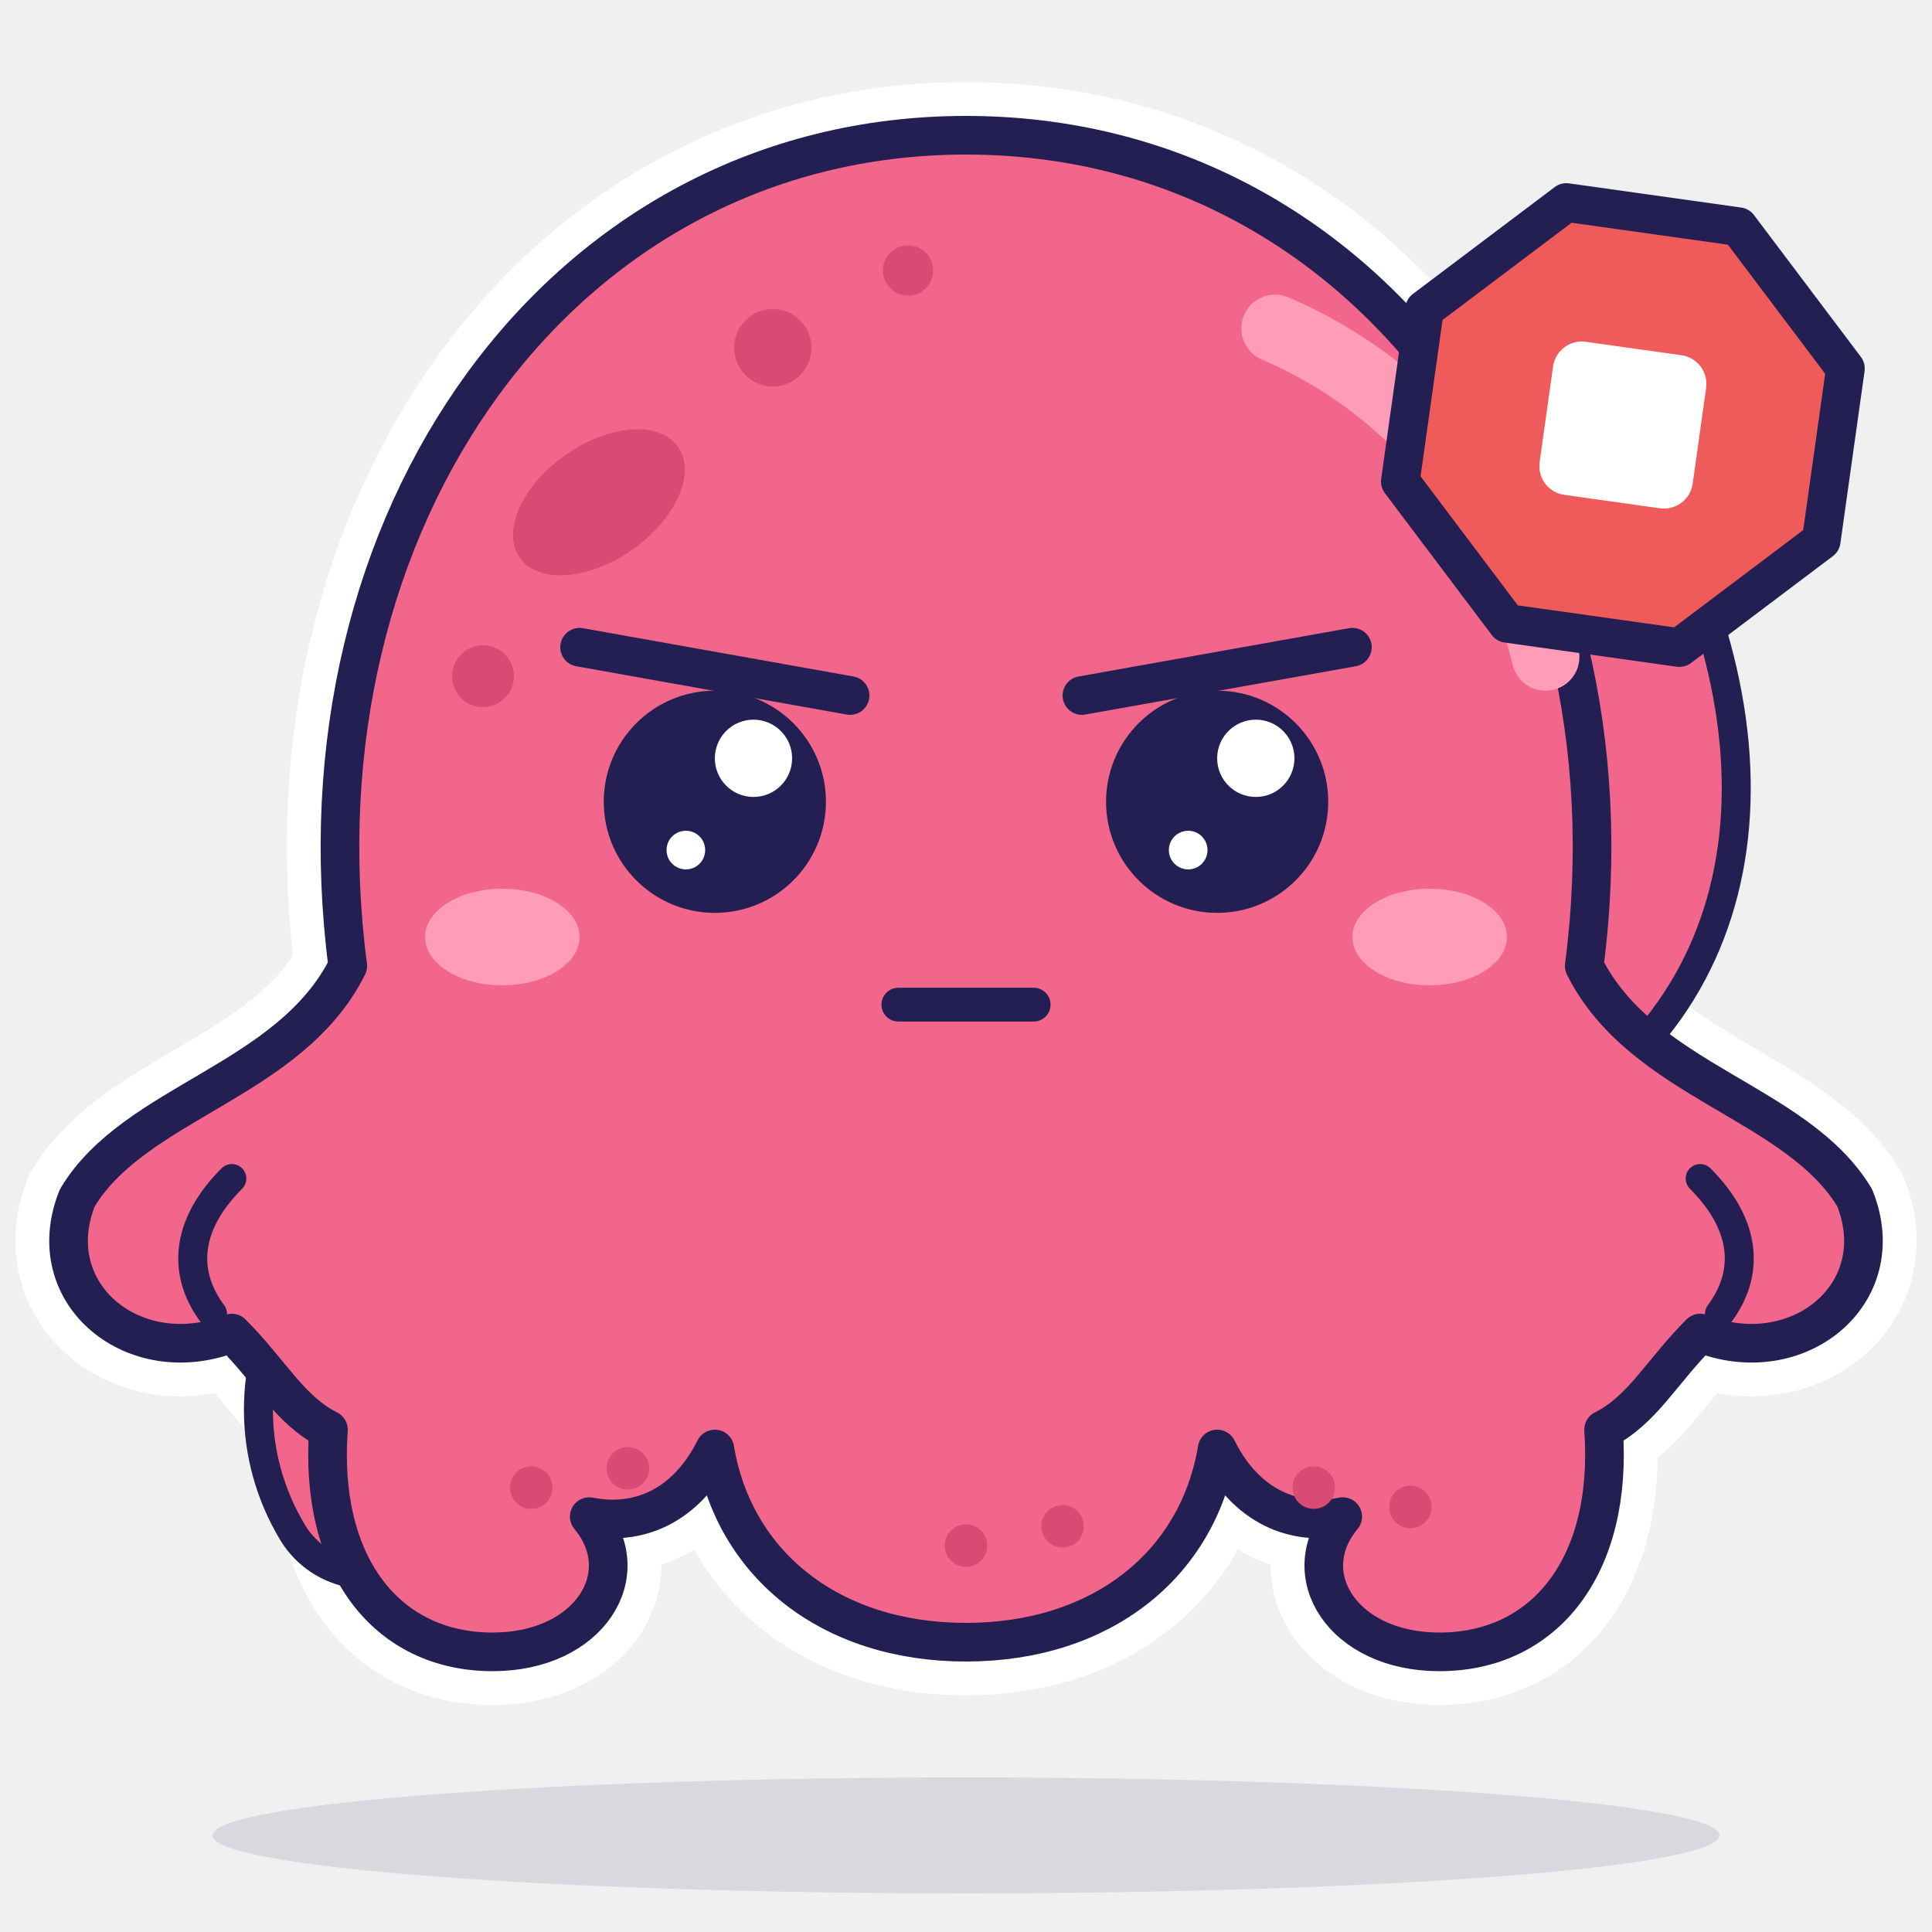
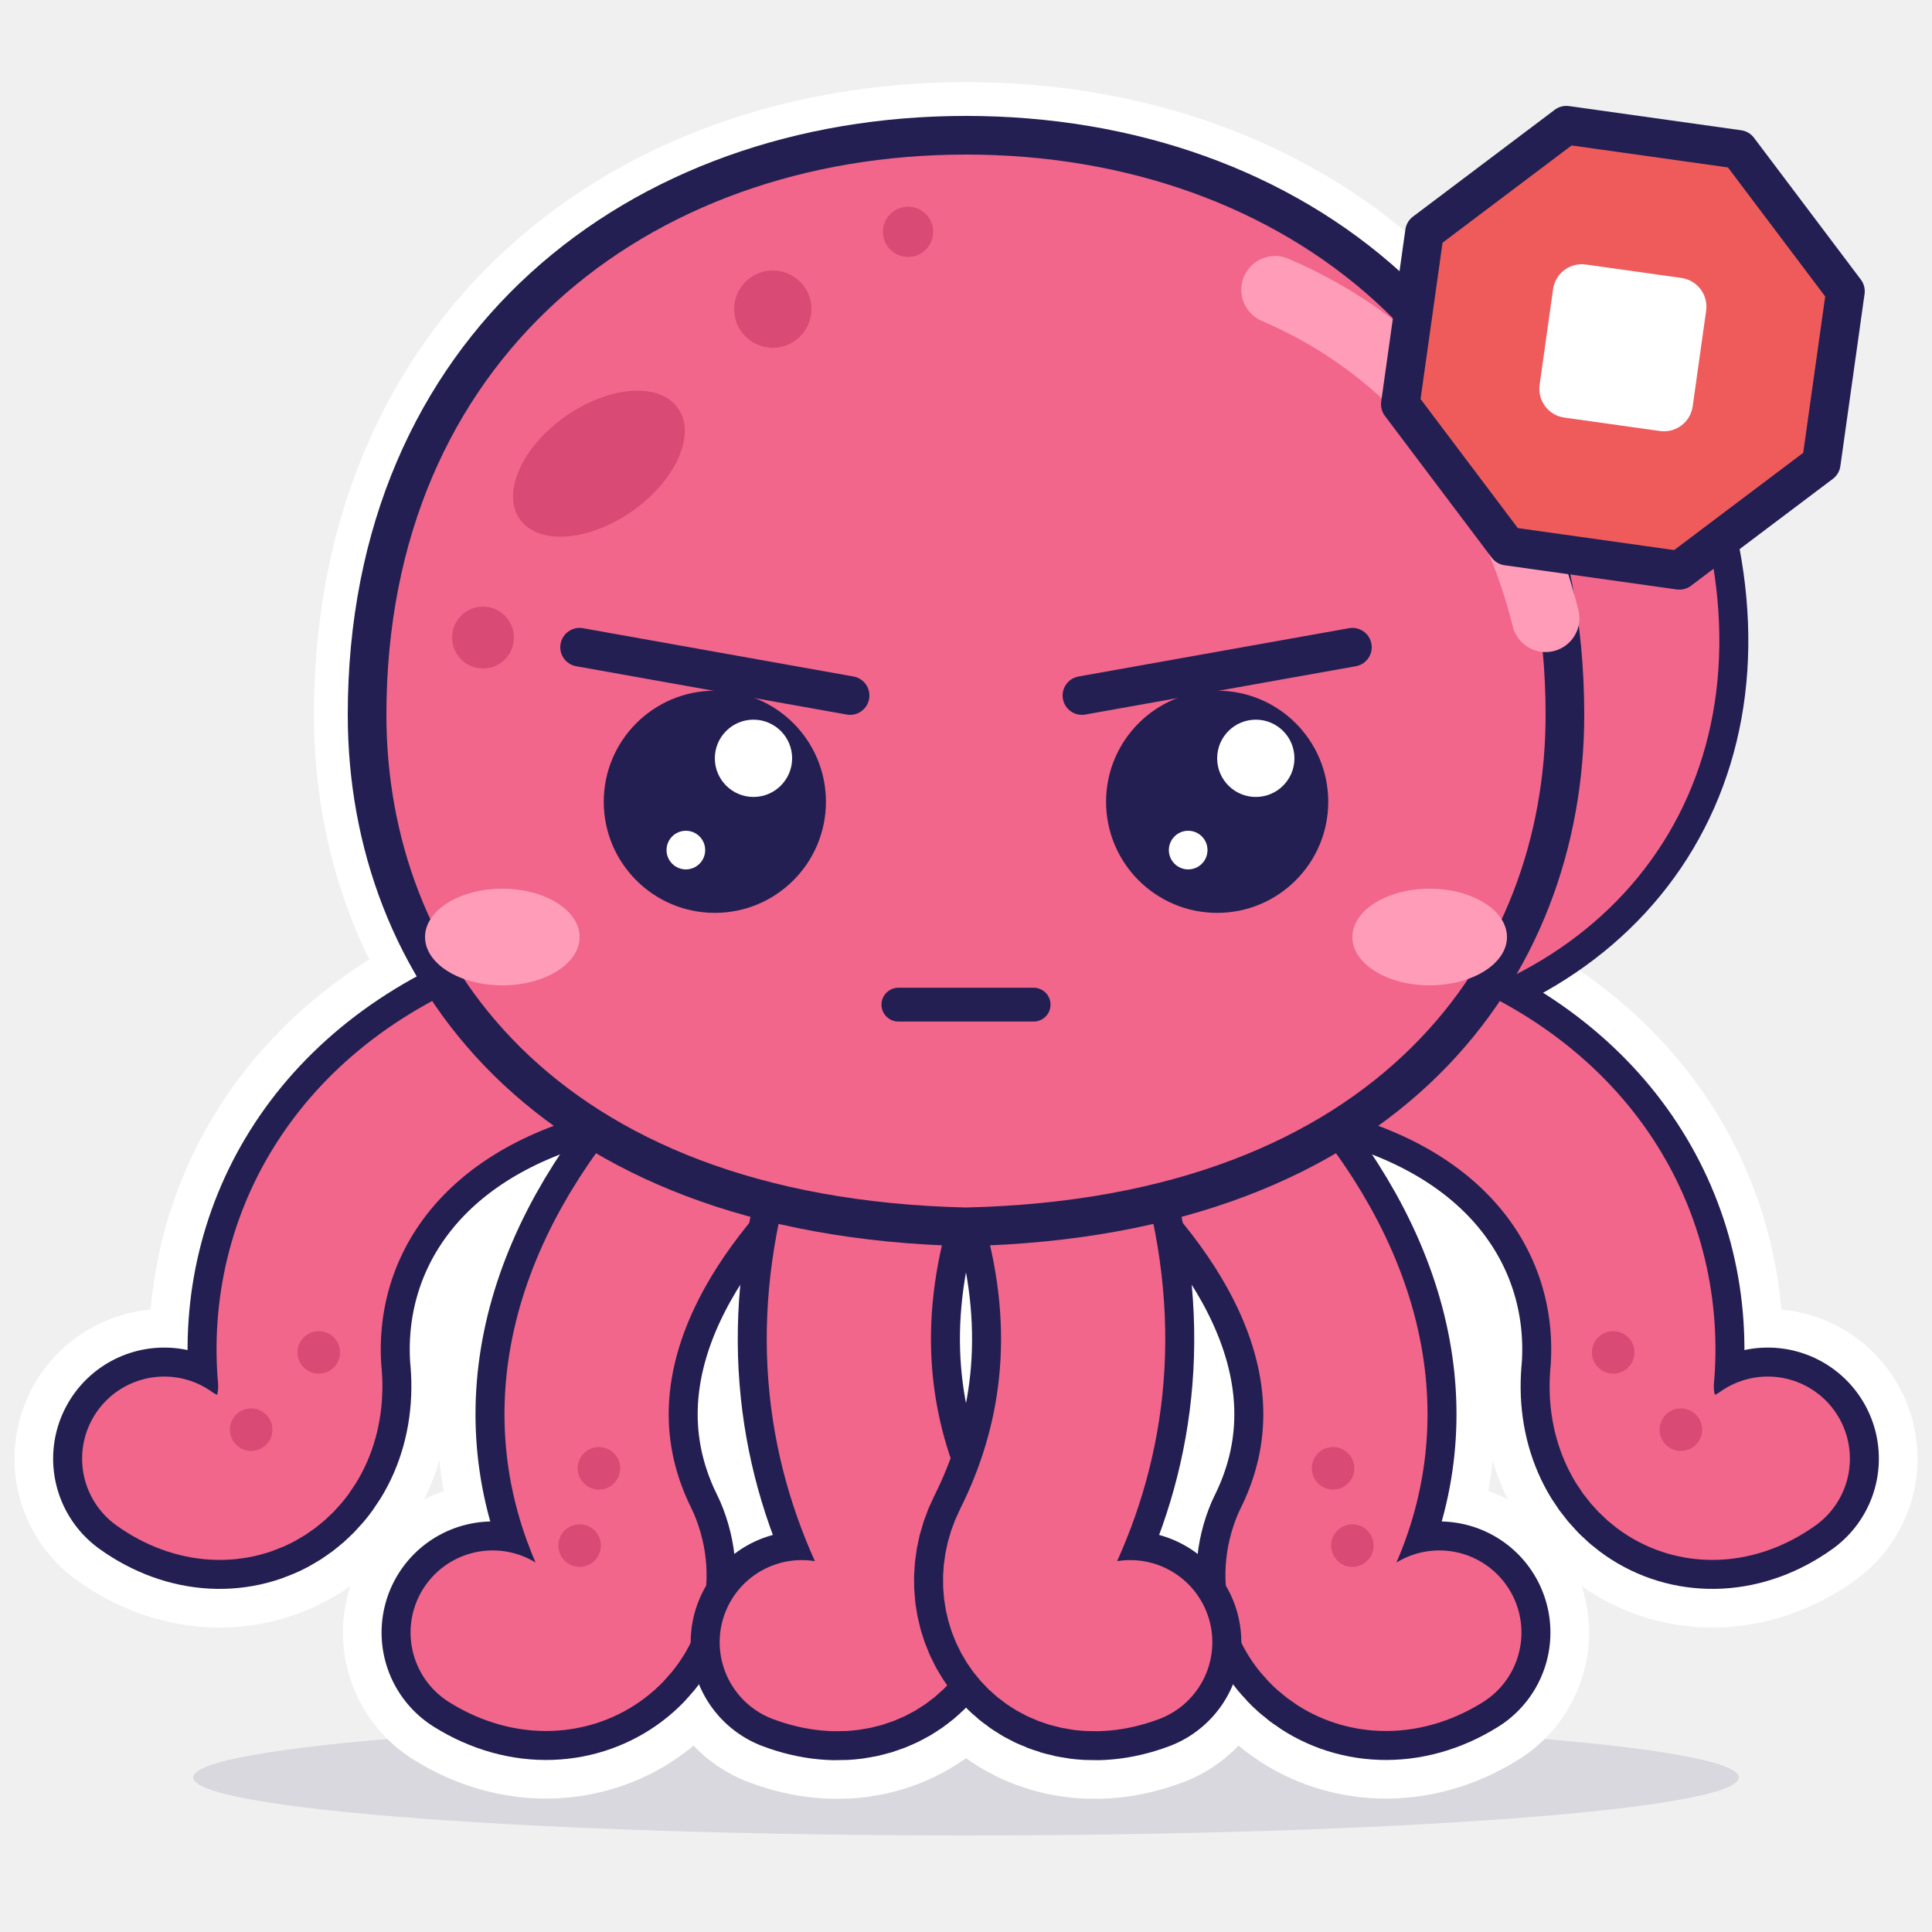
<svg xmlns="http://www.w3.org/2000/svg" viewBox="0 0 200 200" role="img" aria-label="Pouple the octopus">
-   <ellipse cx="100" cy="190" rx="78" ry="6" fill="#231F52" opacity=".12" />
-   <path d="M36 100 C30 54 58 14 100 14 C142 14 170 54 164 100 C170 112 186 114 192 124 C196 134 186 142 176 138 C172 142 170 146 166 148 C167 162 160 171 149 171 C139 171 134 163 139 157 C134 158 129 156 126 150 C124 162 114 170 100 170 C86 170 76 162 74 150 C71 156 66 158 61 157 C66 163 61 171 51 171 C40 171 33 162 34 148 C30 146 28 142 24 138 C14 142 4 134 8 124 C14 114 30 112 36 100 Z" fill="#fff" stroke="#fff" stroke-width="11" stroke-linejoin="round" />
-   <path d="M144 112 C166 108 176 90 168 66" fill="none" stroke="#231F52" stroke-width="21" stroke-linecap="round" stroke-linejoin="round" />
-   <path d="M144 112 C166 108 176 90 168 66" fill="none" stroke="#F2668B" stroke-width="15" stroke-linecap="round" stroke-linejoin="round" />
-   <path d="M56 124 C38 130 32 144 38 154" fill="none" stroke="#231F52" stroke-width="21" stroke-linecap="round" stroke-linejoin="round" />
-   <path d="M56 124 C38 130 32 144 38 154" fill="none" stroke="#F2668B" stroke-width="15" stroke-linecap="round" stroke-linejoin="round" />
-   <path d="M36 100 C30 54 58 14 100 14 C142 14 170 54 164 100 C170 112 186 114 192 124 C196 134 186 142 176 138 C172 142 170 146 166 148 C167 162 160 171 149 171 C139 171 134 163 139 157 C134 158 129 156 126 150 C124 162 114 170 100 170 C86 170 76 162 74 150 C71 156 66 158 61 157 C66 163 61 171 51 171 C40 171 33 162 34 148 C30 146 28 142 24 138 C14 142 4 134 8 124 C14 114 30 112 36 100 Z" fill="#F2668B" stroke="#231F52" stroke-width="4" stroke-linejoin="round" />
-   <path d="M176 122 C181 127 181 132 178 136" fill="none" stroke="#231F52" stroke-width="3" stroke-linecap="round" />
-   <path d="M24 122 C19 127 19 132 22 136" fill="none" stroke="#231F52" stroke-width="3" stroke-linecap="round" />
-   <path d="M132 34 C146 40 156 52 160 68" fill="none" stroke="#FF9DB8" stroke-width="7" stroke-linecap="round" />
-   <ellipse cx="62" cy="52" rx="10" ry="6" transform="rotate(-35 62 52)" fill="#D94A74" />
-   <circle cx="80" cy="36" r="4" fill="#D94A74" />
-   <circle cx="50" cy="70" r="3.2" fill="#D94A74" />
-   <circle cx="94" cy="28" r="2.6" fill="#D94A74" />
-   <circle cx="146" cy="156" r="2.2" fill="#D94A74" />
-   <circle cx="136" cy="154" r="2.2" fill="#D94A74" />
-   <circle cx="100" cy="160" r="2.2" fill="#D94A74" />
-   <circle cx="110" cy="158" r="2.2" fill="#D94A74" />
-   <circle cx="55" cy="154" r="2.2" fill="#D94A74" />
-   <circle cx="65" cy="152" r="2.2" fill="#D94A74" />
+   <ellipse cx="100" cy="184" rx="80" ry="6" fill="#231F52" opacity=".12" />
+   <path d="M56 108 C38 114 30 128 31 142 C32 151 24 156 17 151" fill="none" stroke="#fff" stroke-width="31" stroke-linecap="round" stroke-linejoin="round" />
+   <path d="M72 120 C60 134 58 148 64 160 C67 167 59 174 51 169" fill="none" stroke="#fff" stroke-width="31" stroke-linecap="round" stroke-linejoin="round" />
+   <path d="M90 124 C86 138 88 150 93 160 C96 166 91 173 83 170" fill="none" stroke="#fff" stroke-width="31" stroke-linecap="round" stroke-linejoin="round" />
+   <path d="M144 108 C162 114 170 128 169 142 C168 151 176 156 183 151" fill="none" stroke="#fff" stroke-width="31" stroke-linecap="round" stroke-linejoin="round" />
+   <path d="M128 120 C140 134 142 148 136 160 C133 167 141 174 149 169" fill="none" stroke="#fff" stroke-width="31" stroke-linecap="round" stroke-linejoin="round" />
+   <path d="M110 124 C114 138 112 150 107 160 C104 166 109 173 117 170" fill="none" stroke="#fff" stroke-width="31" stroke-linecap="round" stroke-linejoin="round" />
+   <path d="M38 74 C38 36 66 14 100 14 C134 14 162 36 162 74 C162 100 144 126 100 127 C56 126 38 100 38 74 Z" fill="#fff" stroke="#fff" stroke-width="11" stroke-linejoin="round" />
+   <path d="M142 98 C164 94 176 76 168 52" fill="none" stroke="#231F52" stroke-width="21" stroke-linecap="round" stroke-linejoin="round" />
+   <path d="M142 98 C164 94 176 76 168 52" fill="none" stroke="#F2668B" stroke-width="15" stroke-linecap="round" stroke-linejoin="round" />
+   <path d="M56 108 C38 114 30 128 31 142 C32 151 24 156 17 151" fill="none" stroke="#231F52" stroke-width="23" stroke-linecap="round" stroke-linejoin="round" />
+   <path d="M56 108 C38 114 30 128 31 142 C32 151 24 156 17 151" fill="none" stroke="#F2668B" stroke-width="17" stroke-linecap="round" stroke-linejoin="round" />
+   <path d="M72 120 C60 134 58 148 64 160 C67 167 59 174 51 169" fill="none" stroke="#231F52" stroke-width="23" stroke-linecap="round" stroke-linejoin="round" />
+   <path d="M72 120 C60 134 58 148 64 160 C67 167 59 174 51 169" fill="none" stroke="#F2668B" stroke-width="17" stroke-linecap="round" stroke-linejoin="round" />
+   <path d="M90 124 C86 138 88 150 93 160 C96 166 91 173 83 170" fill="none" stroke="#231F52" stroke-width="23" stroke-linecap="round" stroke-linejoin="round" />
+   <path d="M90 124 C86 138 88 150 93 160 C96 166 91 173 83 170" fill="none" stroke="#F2668B" stroke-width="17" stroke-linecap="round" stroke-linejoin="round" />
+   <path d="M144 108 C162 114 170 128 169 142 C168 151 176 156 183 151" fill="none" stroke="#231F52" stroke-width="23" stroke-linecap="round" stroke-linejoin="round" />
+   <path d="M144 108 C162 114 170 128 169 142 C168 151 176 156 183 151" fill="none" stroke="#F2668B" stroke-width="17" stroke-linecap="round" stroke-linejoin="round" />
+   <path d="M128 120 C140 134 142 148 136 160 C133 167 141 174 149 169" fill="none" stroke="#231F52" stroke-width="23" stroke-linecap="round" stroke-linejoin="round" />
+   <path d="M128 120 C140 134 142 148 136 160 C133 167 141 174 149 169" fill="none" stroke="#F2668B" stroke-width="17" stroke-linecap="round" stroke-linejoin="round" />
+   <path d="M110 124 C114 138 112 150 107 160 C104 166 109 173 117 170" fill="none" stroke="#231F52" stroke-width="23" stroke-linecap="round" stroke-linejoin="round" />
+   <path d="M110 124 C114 138 112 150 107 160 C104 166 109 173 117 170" fill="none" stroke="#F2668B" stroke-width="17" stroke-linecap="round" stroke-linejoin="round" />
+   <path d="M38 74 C38 36 66 14 100 14 C134 14 162 36 162 74 C162 100 144 126 100 127 C56 126 38 100 38 74 Z" fill="#F2668B" stroke="#231F52" stroke-width="4" stroke-linejoin="round" />
+   <path d="M132 30 C146 36 156 48 160 64" fill="none" stroke="#FF9DB8" stroke-width="7" stroke-linecap="round" />
+   <ellipse cx="62" cy="48" rx="10" ry="6" transform="rotate(-35 62 48)" fill="#D94A74" />
+   <circle cx="80" cy="32" r="4" fill="#D94A74" />
+   <circle cx="50" cy="66" r="3.2" fill="#D94A74" />
+   <circle cx="94" cy="24" r="2.6" fill="#D94A74" />
+   <circle cx="26" cy="148" r="2.2" fill="#D94A74" />
+   <circle cx="33" cy="140" r="2.2" fill="#D94A74" />
+   <circle cx="174" cy="148" r="2.2" fill="#D94A74" />
+   <circle cx="167" cy="140" r="2.2" fill="#D94A74" />
+   <circle cx="60" cy="160" r="2.2" fill="#D94A74" />
+   <circle cx="62" cy="152" r="2.2" fill="#D94A74" />
+   <circle cx="140" cy="160" r="2.2" fill="#D94A74" />
+   <circle cx="138" cy="152" r="2.2" fill="#D94A74" />
  <g transform="translate(0 -15)">
    <ellipse cx="52" cy="112" rx="8" ry="5" fill="#FF9DB8" />
    <ellipse cx="148" cy="112" rx="8" ry="5" fill="#FF9DB8" />
    <circle cx="74" cy="98" r="11.5" fill="#231F52" />
    <circle cx="126" cy="98" r="11.5" fill="#231F52" />
    <circle cx="78" cy="93.5" r="4" fill="#fff" />
    <circle cx="130" cy="93.5" r="4" fill="#fff" />
    <circle cx="71" cy="103" r="2" fill="#fff" />
    <circle cx="123" cy="103" r="2" fill="#fff" />
    <path d="M60 82 L88 87" stroke="#231F52" stroke-width="4" stroke-linecap="round" />
    <path d="M140 82 L112 87" stroke="#231F52" stroke-width="4" stroke-linecap="round" />
    <path d="M93 119 L107 119" stroke="#231F52" stroke-width="3.5" stroke-linecap="round" />
  </g>
-   <g transform="translate(146 22) rotate(8 22 22)">
+   <g transform="translate(146 14) rotate(8 22 22)">
    <polygon points="13,0 31,0 44,13 44,31 31,44 13,44 0,31 0,13" fill="#EF5B5B" stroke="#231F52" stroke-width="4" stroke-linejoin="round" />
    <rect x="14" y="14" width="16" height="16" rx="3" fill="#fff" />
  </g>
</svg>
